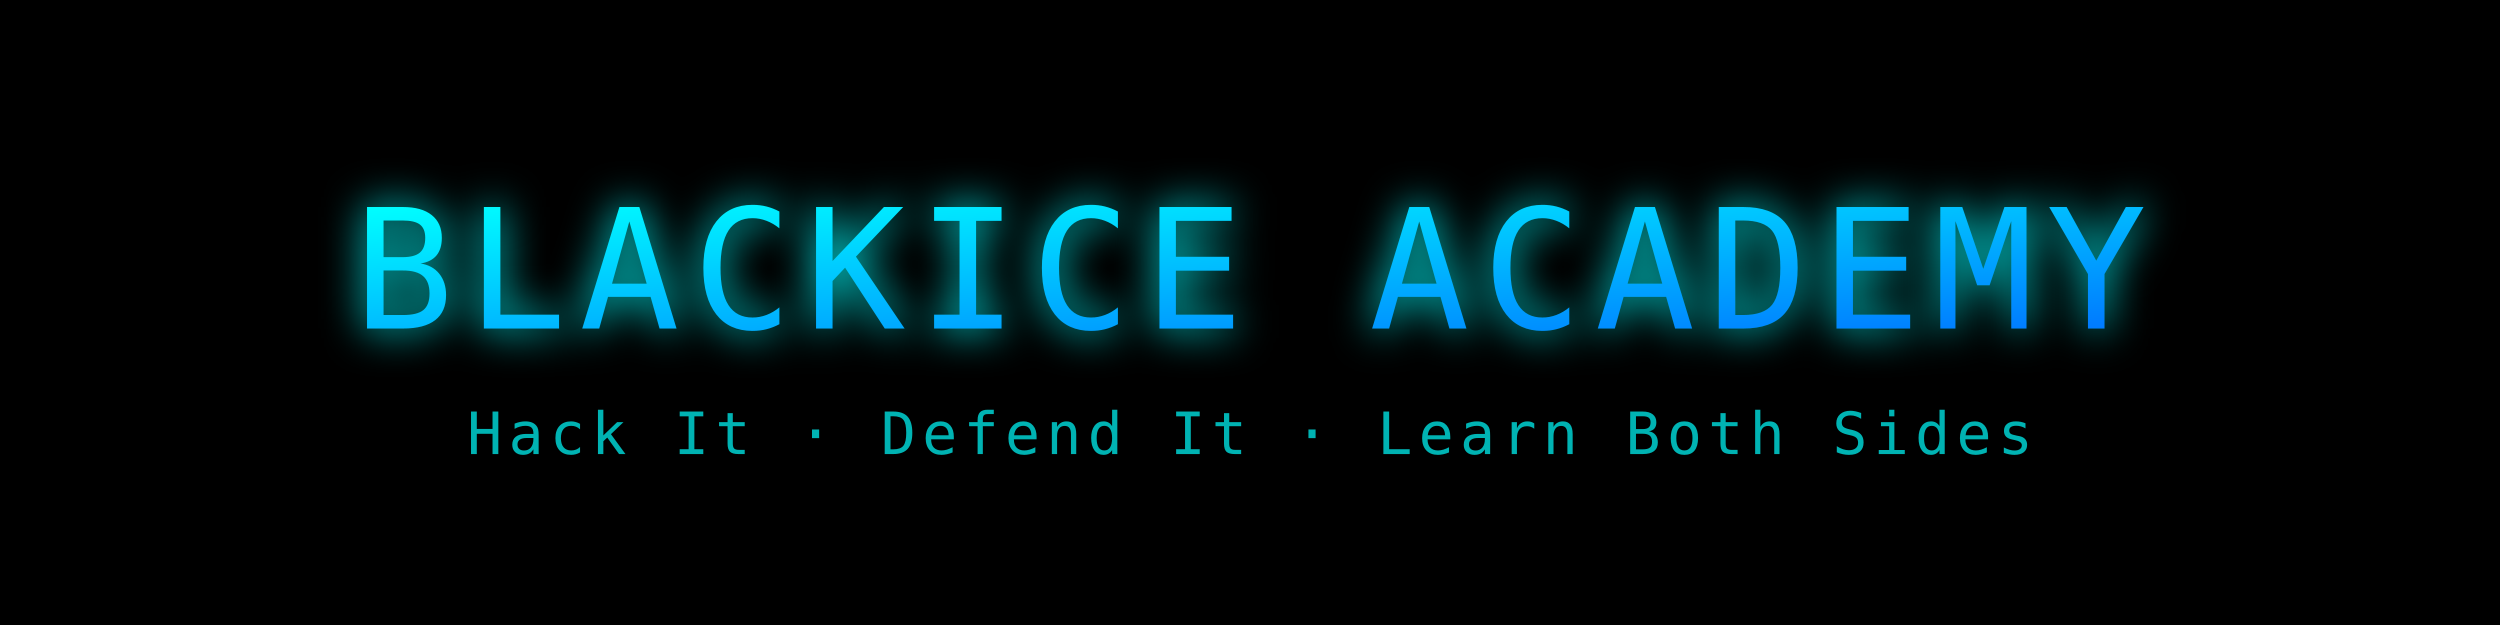
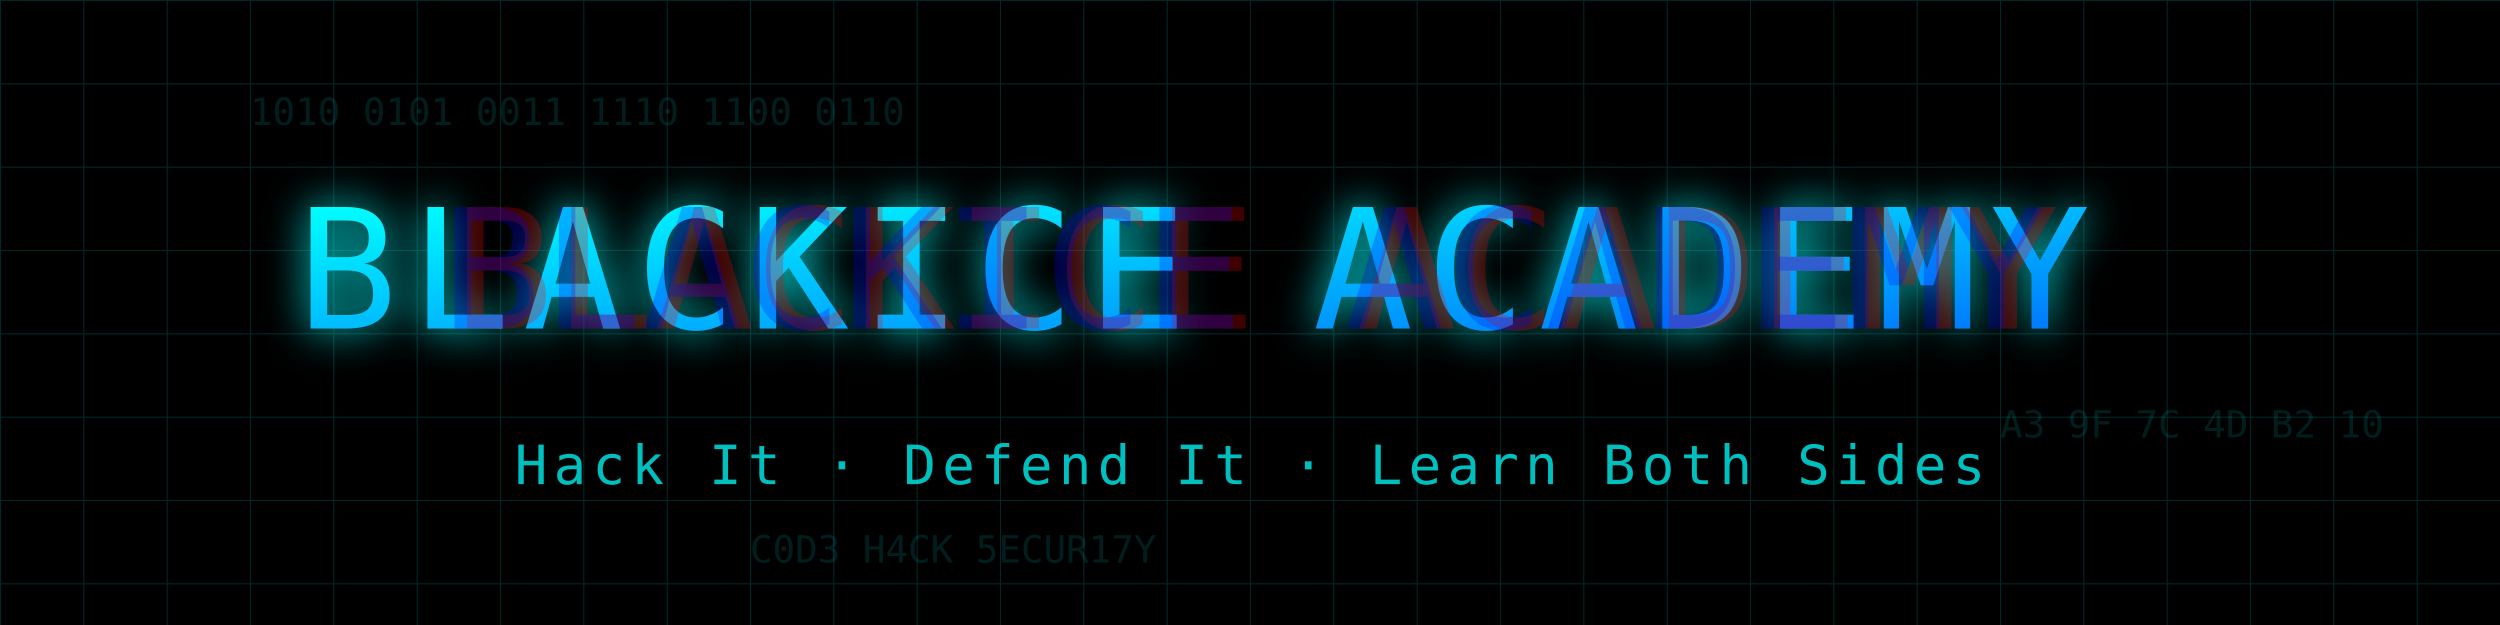
<svg xmlns="http://www.w3.org/2000/svg" viewBox="0 0 1200 300" preserveAspectRatio="xMidYMid meet">
  <defs>
    <linearGradient id="grad" x1="0%" y1="0%" x2="100%" y2="100%">
      <stop offset="0%" style="stop-color:#0ff;stop-opacity:1" />
      <stop offset="100%" style="stop-color:#0077ff;stop-opacity:1" />
    </linearGradient>
+     <pattern id="grid" width="40" height="40" patternUnits="userSpaceOnUse">
+       <path d="M 40 0 L 0 0 0 40" fill="none" stroke="#0ff" stroke-opacity="0.15" stroke-width="1" />
+     </pattern>
  </defs>
  <rect width="1200" height="300" fill="black" />
-   <text x="50%" y="45%" dominant-baseline="middle" text-anchor="middle" font-family="monospace" font-size="80" fill="url(#grad)" style="filter: drop-shadow(0px 0px 10px #0ff); letter-spacing: 6px;">
+   <rect width="1200" height="300" fill="url(#grid)" />
+   <text x="10%" y="20%" font-family="monospace" font-size="18" fill="#0ff" opacity="0.12">
+     1010 0101 0011 1110 1100 0110
+   </text>
+   <text x="80%" y="70%" font-family="monospace" font-size="18" fill="#0ff" opacity="0.12">
+     A3 9F 7C 4D B2 10
+   </text>
+   <text x="30%" y="90%" font-family="monospace" font-size="18" fill="#0ff" opacity="0.12">
+     C0D3 H4CK 5ECUR17Y
+   </text>
+   <text x="50%" y="45%" text-anchor="middle" dominant-baseline="middle" font-family="monospace" font-size="80" fill="url(#grad)" style="filter: drop-shadow(0px 0px 10px #0ff); letter-spacing: 6px;">
+     BLACKICE ACADEMY
+     <animate attributeName="fill" values="#0ff;#0077ff;#0ff" dur="4s" repeatCount="indefinite" />
+   </text>
+   <text x="50%" y="45%" text-anchor="middle" dominant-baseline="middle" font-family="monospace" font-size="80" fill="red" opacity="0.25" dx="3">
    BLACKICE ACADEMY
  </text>
-   <text x="50%" y="70%" dominant-baseline="middle" text-anchor="middle" font-family="monospace" font-size="28" fill="#0ff" style="opacity:0.7; letter-spacing: 3px;">
+   <text x="50%" y="45%" text-anchor="middle" dominant-baseline="middle" font-family="monospace" font-size="80" fill="blue" opacity="0.25" dx="-3">
+     BLACKICE ACADEMY
+   </text>
+   <text x="50%" y="75%" text-anchor="middle" dominant-baseline="middle" font-family="monospace" font-size="26" fill="#0ff" opacity="0.75" style="letter-spacing: 3px;">
    Hack It · Defend It · Learn Both Sides
  </text>
</svg>
